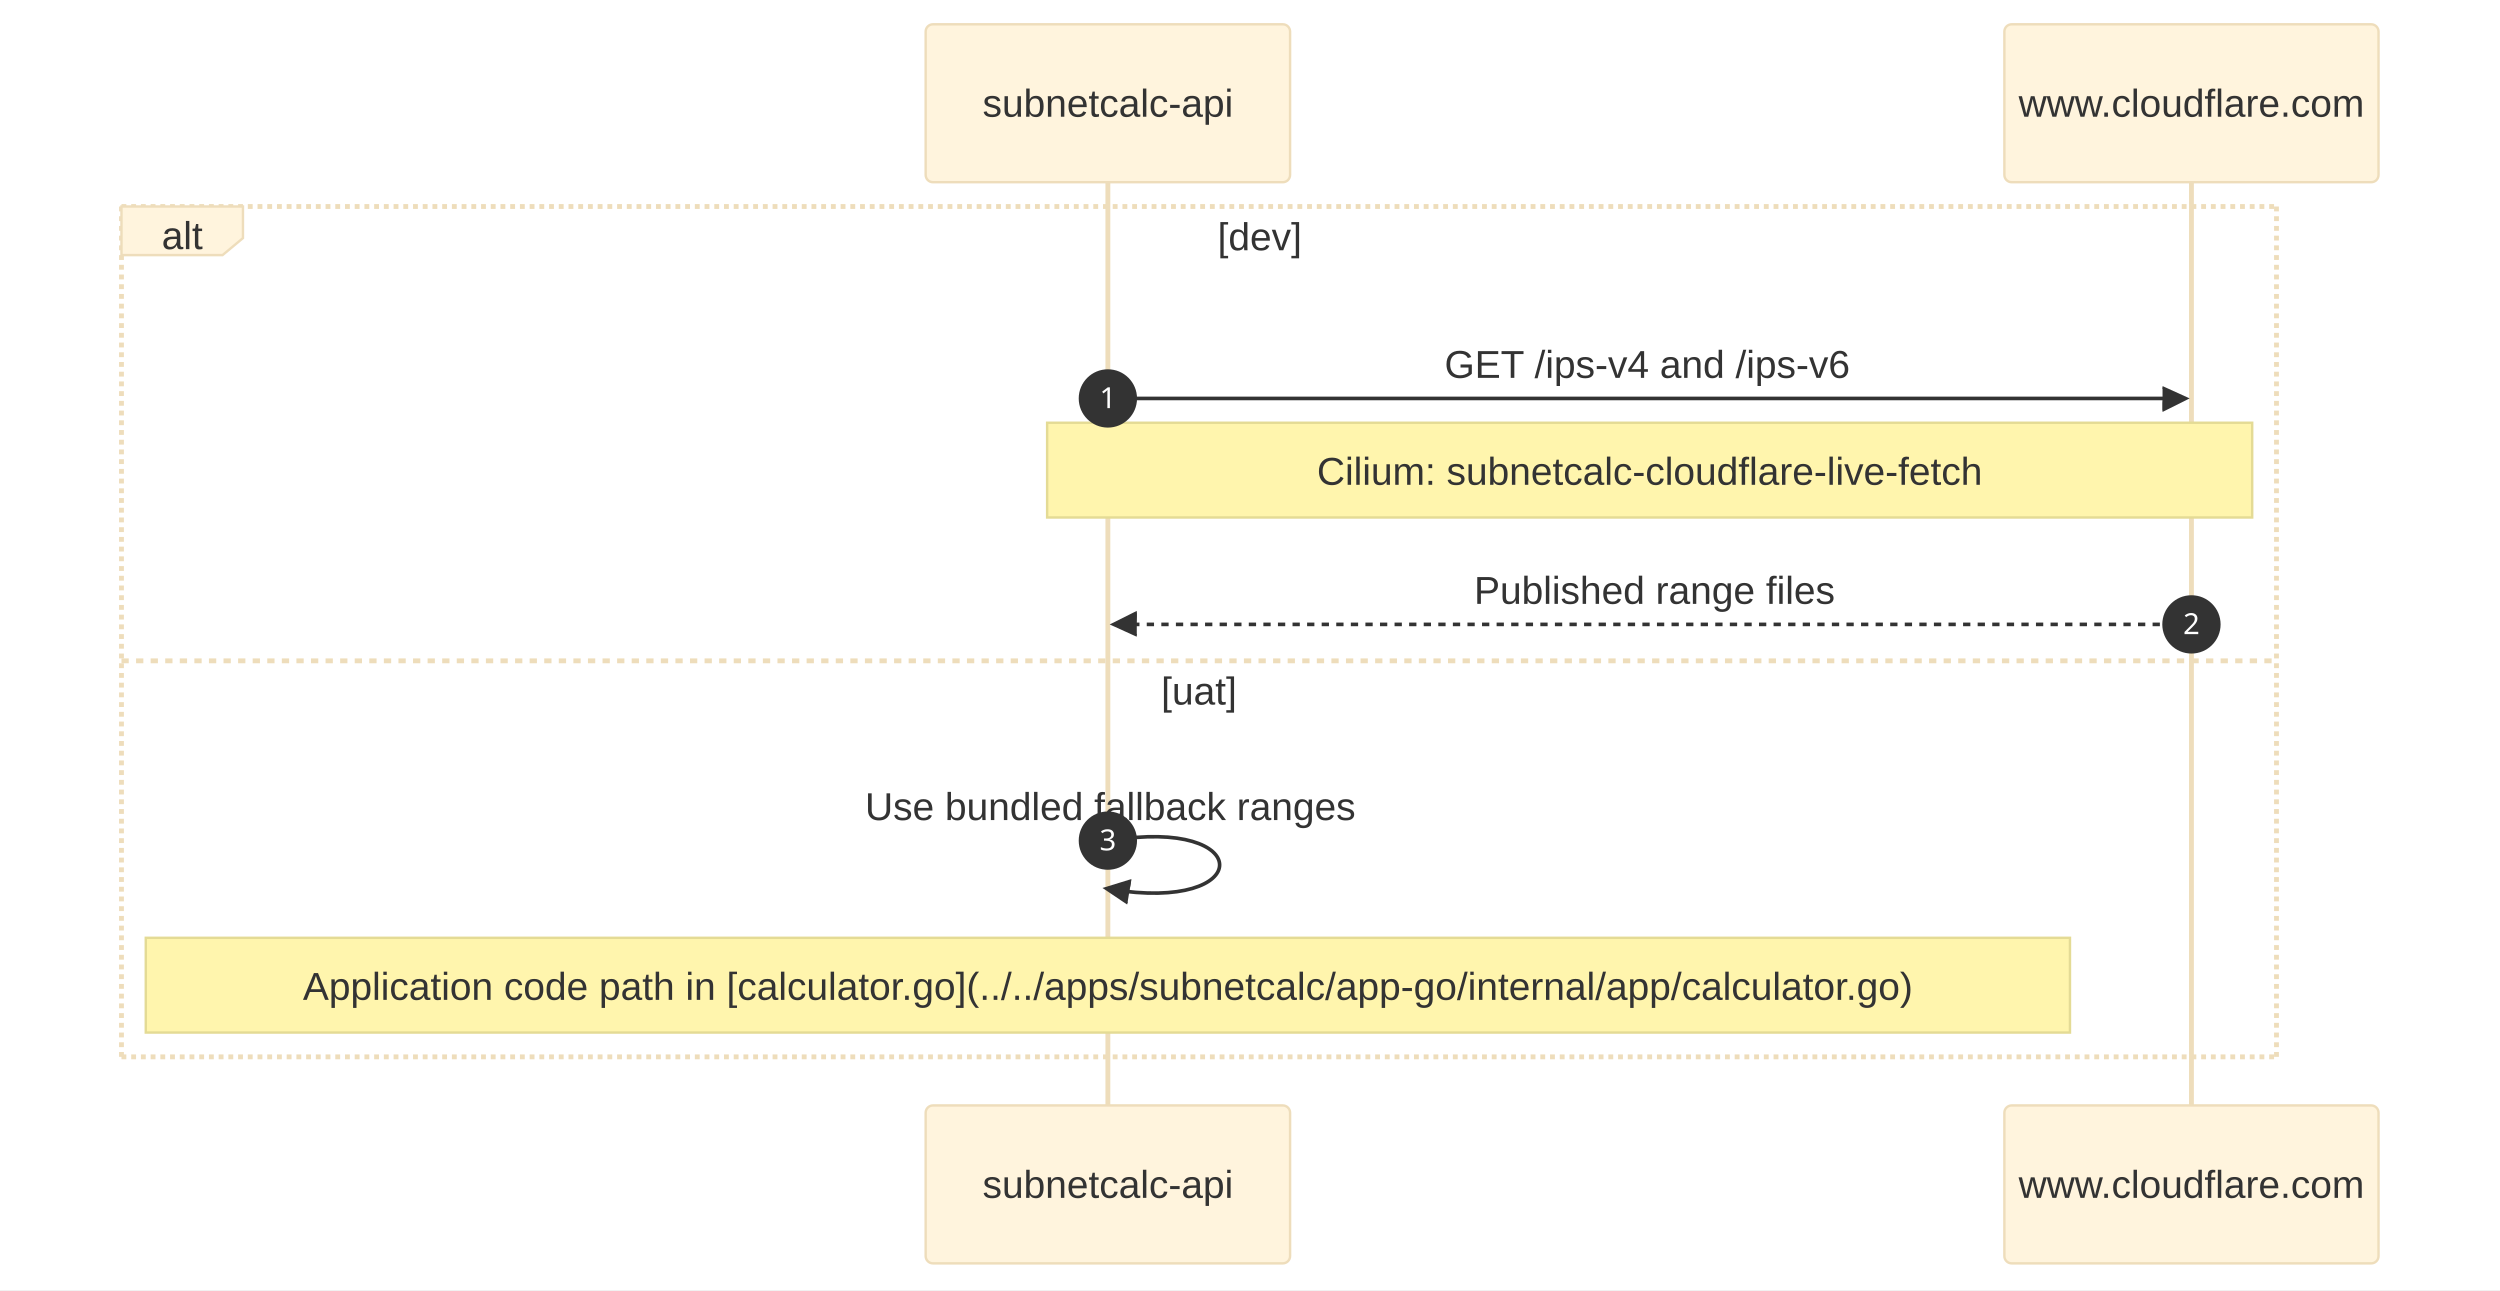
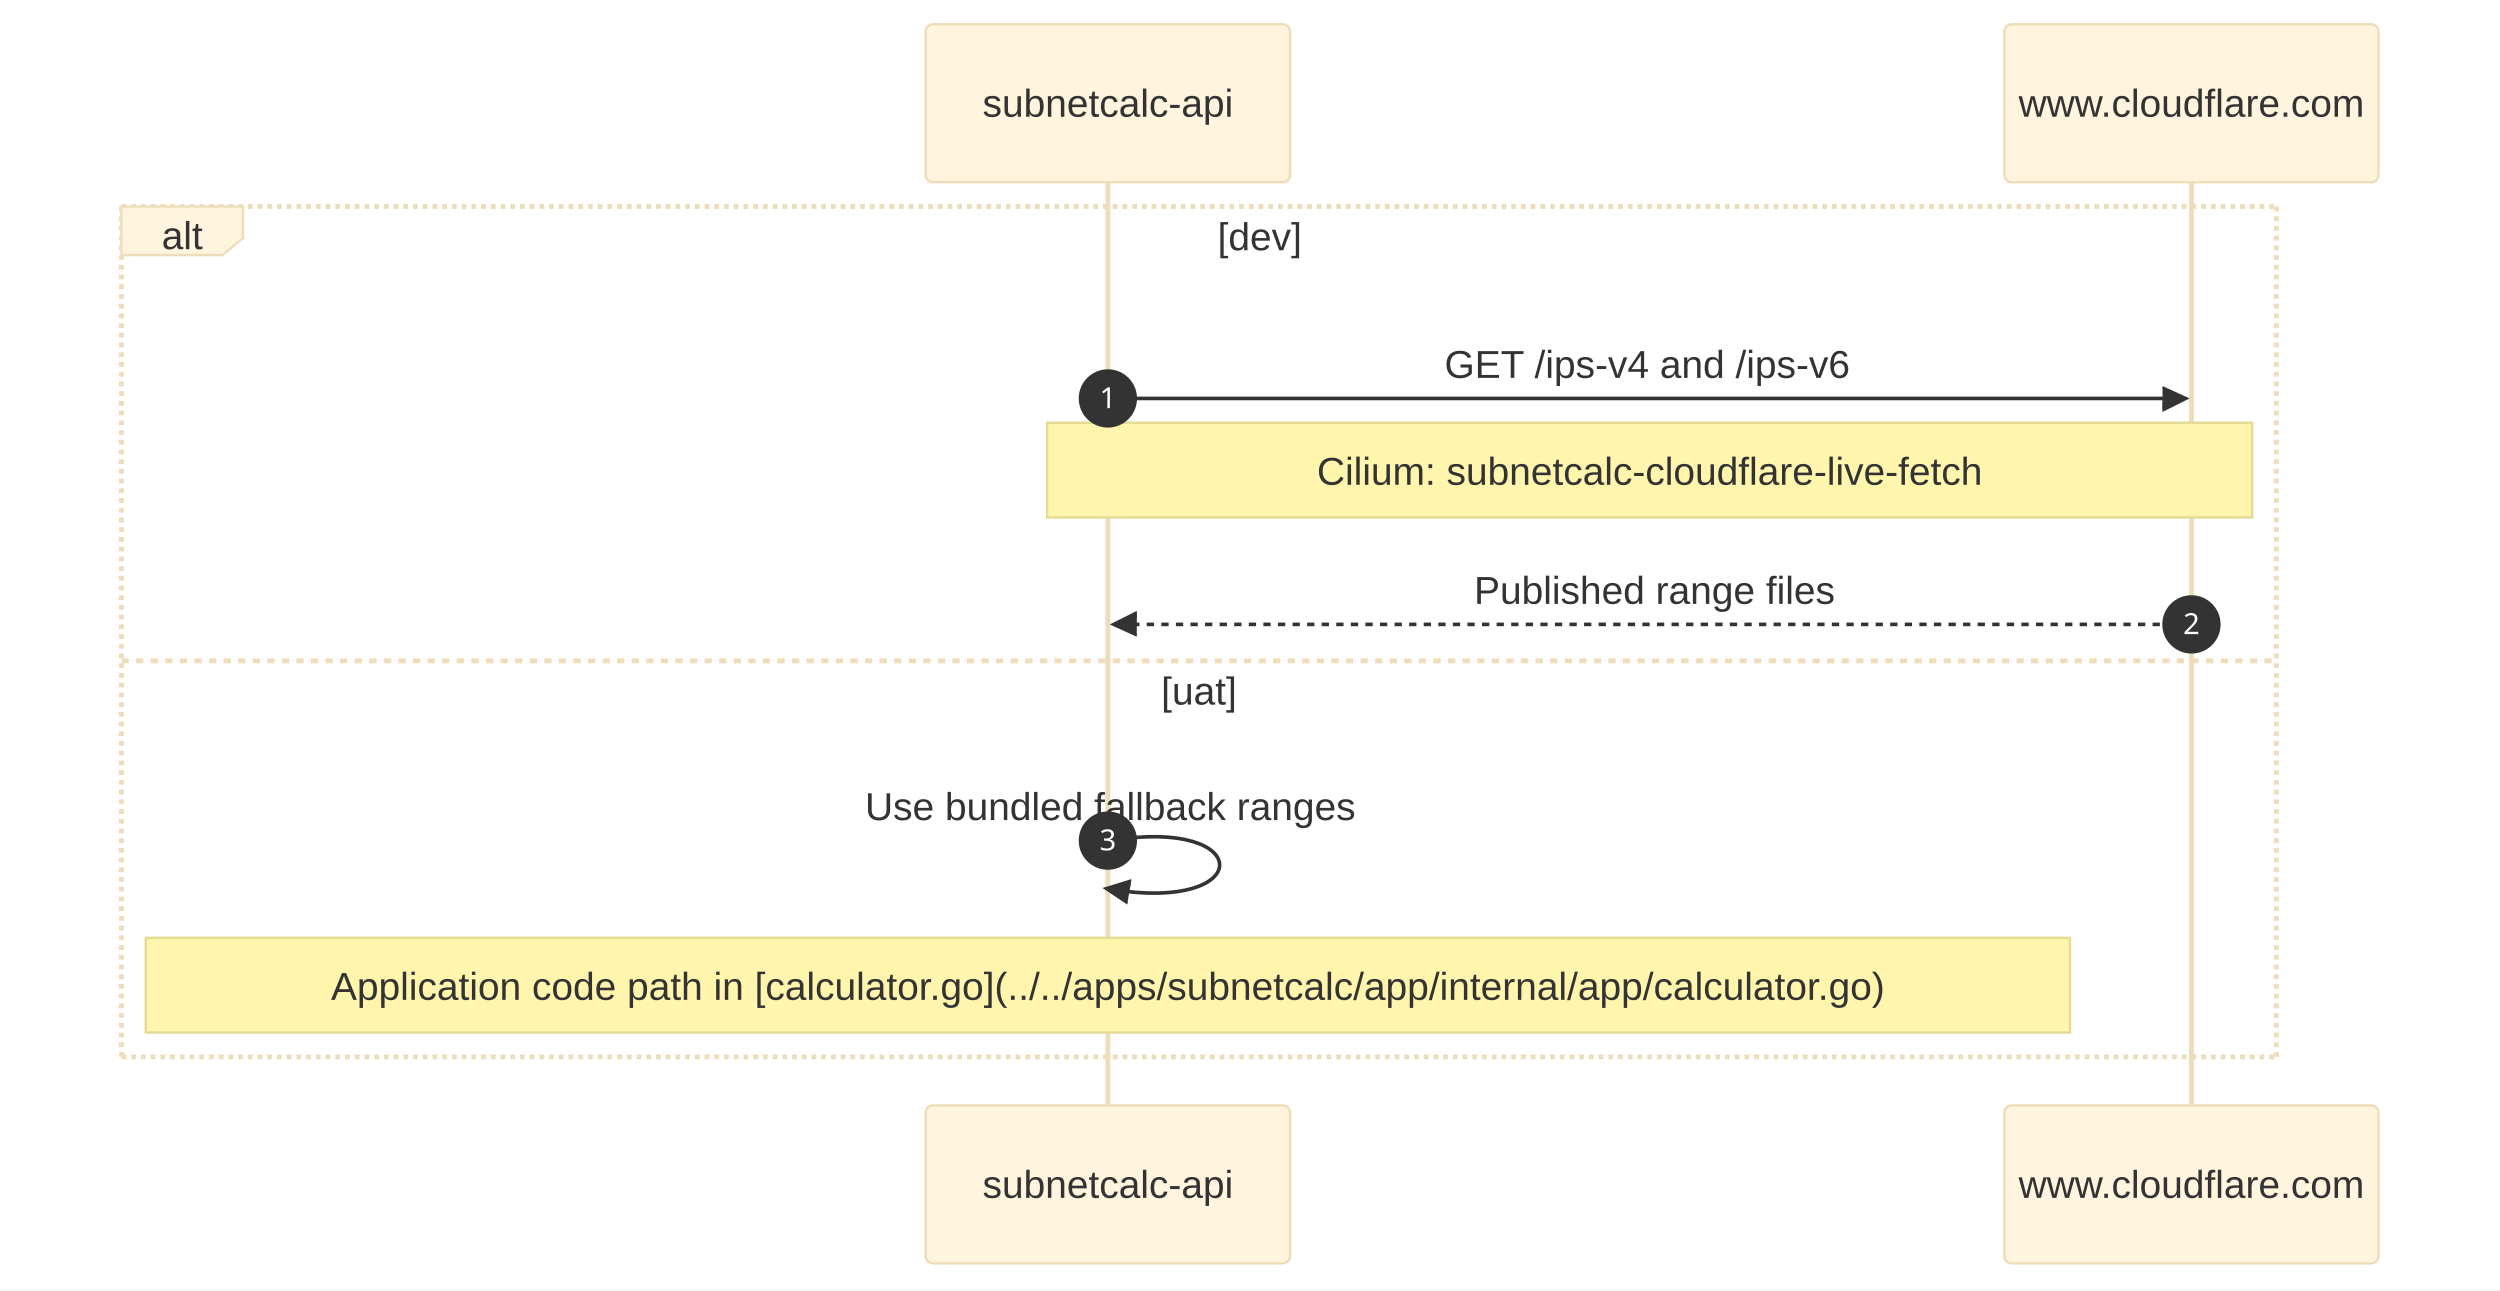
<svg xmlns="http://www.w3.org/2000/svg" id="my-svg" width="100%" style="max-width: 1029px; background-color: white;" viewBox="-381 -10 1029 531" role="graphics-document document" aria-roledescription="sequence">
  <rect data-mermaid-background="true" x="-381" y="-10" width="1029" height="531" fill="#ffffff" />
  <g>
    <rect x="444" y="445" fill="#eaeaea" stroke="#666" width="154" height="65" name="Cloudflare" rx="3" ry="3" class="actor actor-bottom" />
    <text x="521" y="477.5" dominant-baseline="central" alignment-baseline="central" class="actor actor-box" style="text-anchor: middle; font-size: 16px; font-weight: 400;">
      <tspan x="521" dy="0">www.cloudflare.com</tspan>
    </text>
  </g>
  <g>
    <rect x="0" y="445" fill="#eaeaea" stroke="#666" width="150" height="65" name="API" rx="3" ry="3" class="actor actor-bottom" />
    <text x="75" y="477.5" dominant-baseline="central" alignment-baseline="central" class="actor actor-box" style="text-anchor: middle; font-size: 16px; font-weight: 400;">
      <tspan x="75" dy="0">subnetcalc-api</tspan>
    </text>
  </g>
  <g>
    <line id="actor1" x1="521" y1="65" x2="521" y2="445" class="actor-line 200" stroke-width="0.5px" stroke="#999" name="Cloudflare" />
    <g id="root-1">
      <rect x="444" y="0" fill="#eaeaea" stroke="#666" width="154" height="65" name="Cloudflare" rx="3" ry="3" class="actor actor-top" />
      <text x="521" y="32.5" dominant-baseline="central" alignment-baseline="central" class="actor actor-box" style="text-anchor: middle; font-size: 16px; font-weight: 400;">
        <tspan x="521" dy="0">www.cloudflare.com</tspan>
      </text>
    </g>
  </g>
  <g>
    <line id="actor0" x1="75" y1="65" x2="75" y2="445" class="actor-line 200" stroke-width="0.5px" stroke="#999" name="API" />
    <g id="root-0">
      <rect x="0" y="0" fill="#eaeaea" stroke="#666" width="150" height="65" name="API" rx="3" ry="3" class="actor actor-top" />
      <text x="75" y="32.5" dominant-baseline="central" alignment-baseline="central" class="actor actor-box" style="text-anchor: middle; font-size: 16px; font-weight: 400;">
        <tspan x="75" dy="0">subnetcalc-api</tspan>
      </text>
    </g>
  </g>
  <style>#my-svg{font-family:"trebuchet ms",verdana,arial,sans-serif;font-size:16px;fill:#333;}@keyframes edge-animation-frame{from{stroke-dashoffset:0;}}@keyframes dash{to{stroke-dashoffset:0;}}#my-svg .edge-animation-slow{stroke-dasharray:9,5!important;stroke-dashoffset:900;animation:dash 50s linear infinite;stroke-linecap:round;}#my-svg .edge-animation-fast{stroke-dasharray:9,5!important;stroke-dashoffset:900;animation:dash 20s linear infinite;stroke-linecap:round;}#my-svg .error-icon{fill:hsl(220.588, 100%, 98.333%);}#my-svg .error-text{fill:rgb(8.5, 5.75, 0);stroke:rgb(8.5, 5.75, 0);}#my-svg .edge-thickness-normal{stroke-width:1px;}#my-svg .edge-thickness-thick{stroke-width:3.5px;}#my-svg .edge-pattern-solid{stroke-dasharray:0;}#my-svg .edge-thickness-invisible{stroke-width:0;fill:none;}#my-svg .edge-pattern-dashed{stroke-dasharray:3;}#my-svg .edge-pattern-dotted{stroke-dasharray:2;}#my-svg .marker{fill:#000000;stroke:#000000;}#my-svg .marker.cross{stroke:#000000;}#my-svg svg{font-family:"trebuchet ms",verdana,arial,sans-serif;font-size:16px;}#my-svg p{margin:0;}#my-svg .actor{stroke:hsl(40.588, 60%, 83.333%);fill:#fff4dd;}#my-svg text.actor&gt;tspan{fill:#333;stroke:none;}#my-svg .actor-line{stroke:hsl(40.588, 60%, 83.333%);}#my-svg .innerArc{stroke-width:1.5;stroke-dasharray:none;}#my-svg .messageLine0{stroke-width:1.5;stroke-dasharray:none;stroke:#333;}#my-svg .messageLine1{stroke-width:1.5;stroke-dasharray:2,2;stroke:#333;}#my-svg #arrowhead path{fill:#333;stroke:#333;}#my-svg .sequenceNumber{fill:#ffffff;}#my-svg #sequencenumber{fill:#333;}#my-svg #crosshead path{fill:#333;stroke:#333;}#my-svg .messageText{fill:#333;stroke:none;}#my-svg .labelBox{stroke:hsl(40.588, 60%, 83.333%);fill:#fff4dd;}#my-svg .labelText,#my-svg .labelText&gt;tspan{fill:#333;stroke:none;}#my-svg .loopText,#my-svg .loopText&gt;tspan{fill:#333;stroke:none;}#my-svg .loopLine{stroke-width:2px;stroke-dasharray:2,2;stroke:hsl(40.588, 60%, 83.333%);fill:hsl(40.588, 60%, 83.333%);}#my-svg .note{stroke:hsl(52.683, 60%, 73.922%);fill:#fff5ad;}#my-svg .noteText,#my-svg .noteText&gt;tspan{fill:#333;stroke:none;}#my-svg .activation0{fill:hsl(-79.412, 100%, 93.333%);stroke:hsl(-79.412, 100%, 83.333%);}#my-svg .activation1{fill:hsl(-79.412, 100%, 93.333%);stroke:hsl(-79.412, 100%, 83.333%);}#my-svg .activation2{fill:hsl(-79.412, 100%, 93.333%);stroke:hsl(-79.412, 100%, 83.333%);}#my-svg .actorPopupMenu{position:absolute;}#my-svg .actorPopupMenuPanel{position:absolute;fill:#fff4dd;box-shadow:0px 8px 16px 0px rgba(0,0,0,0.2);filter:drop-shadow(3px 5px 2px rgb(0 0 0 / 0.4));}#my-svg .actor-man line{stroke:hsl(40.588, 60%, 83.333%);fill:#fff4dd;}#my-svg .actor-man circle,#my-svg line{stroke:hsl(40.588, 60%, 83.333%);fill:#fff4dd;stroke-width:2px;}#my-svg :root{--mermaid-font-family:"trebuchet ms",verdana,arial,sans-serif;}</style>
  <g />
  <defs>
    <symbol id="computer" width="24" height="24">
      <path transform="scale(.5)" d="M2 2v13h20v-13h-20zm18 11h-16v-9h16v9zm-10.228 6l.466-1h3.524l.467 1h-4.457zm14.228 3h-24l2-6h2.104l-1.33 4h18.45l-1.297-4h2.073l2 6zm-5-10h-14v-7h14v7z" />
    </symbol>
  </defs>
  <defs>
    <symbol id="database" fill-rule="evenodd" clip-rule="evenodd">
      <path transform="scale(.5)" d="M12.258.001l.256.004.255.005.253.008.251.01.249.012.247.015.246.016.242.019.241.02.239.023.236.024.233.027.231.028.229.031.225.032.223.034.22.036.217.038.214.04.211.041.208.043.205.045.201.046.198.048.194.05.191.051.187.053.183.054.18.056.175.057.172.059.168.06.163.061.16.063.155.064.15.066.074.033.073.033.071.034.07.034.069.035.068.035.067.035.066.035.064.036.064.036.062.036.06.036.06.037.058.037.058.037.055.038.055.038.053.038.052.038.051.039.05.039.048.039.047.039.045.04.044.04.043.04.041.04.04.041.039.041.037.041.036.041.034.041.033.042.032.042.03.042.029.042.027.042.026.043.024.043.023.043.021.043.02.043.018.044.017.043.015.044.013.044.012.044.011.045.009.044.007.045.006.045.004.045.002.045.001.045v17l-.001.045-.002.045-.004.045-.006.045-.007.045-.009.044-.011.045-.012.044-.013.044-.015.044-.017.043-.018.044-.02.043-.021.043-.023.043-.024.043-.026.043-.027.042-.029.042-.03.042-.032.042-.033.042-.034.041-.036.041-.037.041-.039.041-.04.041-.041.04-.043.04-.044.04-.045.04-.047.039-.048.039-.05.039-.051.039-.052.038-.053.038-.055.038-.055.038-.058.037-.058.037-.06.037-.06.036-.062.036-.064.036-.064.036-.066.035-.067.035-.068.035-.069.035-.07.034-.071.034-.073.033-.074.033-.15.066-.155.064-.16.063-.163.061-.168.06-.172.059-.175.057-.18.056-.183.054-.187.053-.191.051-.194.05-.198.048-.201.046-.205.045-.208.043-.211.041-.214.04-.217.038-.22.036-.223.034-.225.032-.229.031-.231.028-.233.027-.236.024-.239.023-.241.02-.242.019-.246.016-.247.015-.249.012-.251.01-.253.008-.255.005-.256.004-.258.001-.258-.001-.256-.004-.255-.005-.253-.008-.251-.01-.249-.012-.247-.015-.245-.016-.243-.019-.241-.02-.238-.023-.236-.024-.234-.027-.231-.028-.228-.031-.226-.032-.223-.034-.22-.036-.217-.038-.214-.04-.211-.041-.208-.043-.204-.045-.201-.046-.198-.048-.195-.05-.19-.051-.187-.053-.184-.054-.179-.056-.176-.057-.172-.059-.167-.06-.164-.061-.159-.063-.155-.064-.151-.066-.074-.033-.072-.033-.072-.034-.07-.034-.069-.035-.068-.035-.067-.035-.066-.035-.064-.036-.063-.036-.062-.036-.061-.036-.06-.037-.058-.037-.057-.037-.056-.038-.055-.038-.053-.038-.052-.038-.051-.039-.049-.039-.049-.039-.046-.039-.046-.04-.044-.04-.043-.04-.041-.04-.04-.041-.039-.041-.037-.041-.036-.041-.034-.041-.033-.042-.032-.042-.03-.042-.029-.042-.027-.042-.026-.043-.024-.043-.023-.043-.021-.043-.02-.043-.018-.044-.017-.043-.015-.044-.013-.044-.012-.044-.011-.045-.009-.044-.007-.045-.006-.045-.004-.045-.002-.045-.001-.045v-17l.001-.045.002-.045.004-.045.006-.045.007-.045.009-.044.011-.045.012-.044.013-.044.015-.044.017-.043.018-.044.02-.043.021-.043.023-.043.024-.043.026-.043.027-.042.029-.042.03-.042.032-.042.033-.042.034-.041.036-.041.037-.041.039-.041.04-.041.041-.04.043-.04.044-.04.046-.04.046-.039.049-.039.049-.039.051-.039.052-.038.053-.038.055-.038.056-.038.057-.037.058-.037.06-.037.061-.036.062-.036.063-.036.064-.036.066-.035.067-.035.068-.035.069-.035.07-.034.072-.034.072-.033.074-.033.151-.066.155-.064.159-.063.164-.061.167-.06.172-.059.176-.057.179-.056.184-.054.187-.053.19-.051.195-.05.198-.048.201-.046.204-.045.208-.043.211-.041.214-.04.217-.038.22-.036.223-.034.226-.032.228-.031.231-.028.234-.027.236-.024.238-.023.241-.02.243-.019.245-.016.247-.015.249-.012.251-.01.253-.008.255-.005.256-.004.258-.001.258.001zm-9.258 20.499v.01l.001.021.003.021.004.022.005.021.006.022.007.022.009.023.01.022.011.023.012.023.013.023.015.023.016.024.017.023.018.024.019.024.021.024.022.025.023.024.024.025.052.049.056.05.061.051.066.051.07.051.075.051.079.052.084.052.088.052.092.052.097.052.102.051.105.052.11.052.114.051.119.051.123.051.127.05.131.05.135.05.139.048.144.049.147.047.152.047.155.047.16.045.163.045.167.043.171.043.176.041.178.041.183.039.187.039.19.037.194.035.197.035.202.033.204.031.209.03.212.029.216.027.219.025.222.024.226.021.23.02.233.018.236.016.24.015.243.012.246.01.249.008.253.005.256.004.259.001.26-.001.257-.004.254-.005.25-.008.247-.011.244-.012.241-.014.237-.016.233-.018.231-.021.226-.021.224-.024.22-.026.216-.027.212-.028.21-.031.205-.031.202-.034.198-.034.194-.036.191-.037.187-.039.183-.04.179-.04.175-.042.172-.043.168-.044.163-.045.16-.046.155-.046.152-.047.148-.048.143-.049.139-.049.136-.05.131-.05.126-.05.123-.051.118-.052.114-.051.11-.052.106-.052.101-.052.096-.052.092-.052.088-.053.083-.051.079-.052.074-.052.07-.051.065-.051.06-.051.056-.05.051-.05.023-.024.023-.025.021-.024.02-.024.019-.024.018-.024.017-.024.015-.023.014-.024.013-.023.012-.023.01-.023.01-.022.008-.022.006-.022.006-.022.004-.022.004-.021.001-.021.001-.021v-4.127l-.077.055-.08.053-.083.054-.085.053-.087.052-.09.052-.093.051-.095.05-.097.05-.1.049-.102.049-.105.048-.106.047-.109.047-.111.046-.114.045-.115.045-.118.044-.12.043-.122.042-.124.042-.126.041-.128.04-.13.04-.132.038-.134.038-.135.037-.138.037-.139.035-.142.035-.143.034-.144.033-.147.032-.148.031-.15.03-.151.03-.153.029-.154.027-.156.027-.158.026-.159.025-.161.024-.162.023-.163.022-.165.021-.166.02-.167.019-.169.018-.169.017-.171.016-.173.015-.173.014-.175.013-.175.012-.177.011-.178.01-.179.008-.179.008-.181.006-.182.005-.182.004-.184.003-.184.002h-.37l-.184-.002-.184-.003-.182-.004-.182-.005-.181-.006-.179-.008-.179-.008-.178-.01-.176-.011-.176-.012-.175-.013-.173-.014-.172-.015-.171-.016-.17-.017-.169-.018-.167-.019-.166-.02-.165-.021-.163-.022-.162-.023-.161-.024-.159-.025-.157-.026-.156-.027-.155-.027-.153-.029-.151-.03-.15-.03-.148-.031-.146-.032-.145-.033-.143-.034-.141-.035-.14-.035-.137-.037-.136-.037-.134-.038-.132-.038-.13-.04-.128-.04-.126-.041-.124-.042-.122-.042-.12-.044-.117-.043-.116-.045-.113-.045-.112-.046-.109-.047-.106-.047-.105-.048-.102-.049-.1-.049-.097-.05-.095-.05-.093-.052-.09-.051-.087-.052-.085-.053-.083-.054-.08-.054-.077-.054v4.127zm0-5.654v.011l.001.021.003.021.004.021.005.022.006.022.007.022.009.022.01.022.011.023.012.023.013.023.015.024.016.023.017.024.018.024.019.024.021.024.022.024.023.025.024.024.052.05.056.05.061.05.066.051.07.051.075.052.079.051.084.052.088.052.092.052.097.052.102.052.105.052.11.051.114.051.119.052.123.05.127.051.131.05.135.049.139.049.144.048.147.048.152.047.155.046.16.045.163.045.167.044.171.042.176.042.178.04.183.04.187.038.19.037.194.036.197.034.202.033.204.032.209.03.212.028.216.027.219.025.222.024.226.022.23.02.233.018.236.016.24.014.243.012.246.01.249.008.253.006.256.003.259.001.26-.001.257-.003.254-.006.25-.008.247-.01.244-.012.241-.015.237-.016.233-.018.231-.02.226-.022.224-.024.22-.025.216-.027.212-.029.21-.03.205-.032.202-.033.198-.035.194-.036.191-.037.187-.039.183-.039.179-.041.175-.042.172-.043.168-.044.163-.045.16-.045.155-.047.152-.047.148-.048.143-.048.139-.05.136-.049.131-.05.126-.051.123-.051.118-.051.114-.052.11-.052.106-.052.101-.052.096-.052.092-.052.088-.052.083-.052.079-.052.074-.051.07-.052.065-.051.06-.05.056-.051.051-.049.023-.025.023-.024.021-.025.02-.024.019-.024.018-.024.017-.024.015-.023.014-.023.013-.024.012-.022.01-.023.01-.023.008-.022.006-.022.006-.022.004-.021.004-.022.001-.021.001-.021v-4.139l-.077.054-.08.054-.083.054-.085.052-.087.053-.09.051-.093.051-.095.051-.097.05-.1.049-.102.049-.105.048-.106.047-.109.047-.111.046-.114.045-.115.044-.118.044-.12.044-.122.042-.124.042-.126.041-.128.04-.13.039-.132.039-.134.038-.135.037-.138.036-.139.036-.142.035-.143.033-.144.033-.147.033-.148.031-.15.03-.151.03-.153.028-.154.028-.156.027-.158.026-.159.025-.161.024-.162.023-.163.022-.165.021-.166.02-.167.019-.169.018-.169.017-.171.016-.173.015-.173.014-.175.013-.175.012-.177.011-.178.009-.179.009-.179.007-.181.007-.182.005-.182.004-.184.003-.184.002h-.37l-.184-.002-.184-.003-.182-.004-.182-.005-.181-.007-.179-.007-.179-.009-.178-.009-.176-.011-.176-.012-.175-.013-.173-.014-.172-.015-.171-.016-.17-.017-.169-.018-.167-.019-.166-.02-.165-.021-.163-.022-.162-.023-.161-.024-.159-.025-.157-.026-.156-.027-.155-.028-.153-.028-.151-.03-.15-.03-.148-.031-.146-.033-.145-.033-.143-.033-.141-.035-.14-.036-.137-.036-.136-.037-.134-.038-.132-.039-.13-.039-.128-.04-.126-.041-.124-.042-.122-.043-.12-.043-.117-.044-.116-.044-.113-.046-.112-.046-.109-.046-.106-.047-.105-.048-.102-.049-.1-.049-.097-.05-.095-.051-.093-.051-.09-.051-.087-.053-.085-.052-.083-.054-.08-.054-.077-.054v4.139zm0-5.666v.011l.001.02.003.022.004.021.005.022.006.021.007.022.009.023.01.022.011.023.012.023.013.023.015.023.016.024.017.024.018.023.019.024.021.025.022.024.023.024.024.025.052.05.056.05.061.05.066.051.07.051.075.052.079.051.084.052.088.052.092.052.097.052.102.052.105.051.11.052.114.051.119.051.123.051.127.05.131.05.135.05.139.049.144.048.147.048.152.047.155.046.16.045.163.045.167.043.171.043.176.042.178.04.183.04.187.038.19.037.194.036.197.034.202.033.204.032.209.03.212.028.216.027.219.025.222.024.226.021.23.02.233.018.236.017.24.014.243.012.246.01.249.008.253.006.256.003.259.001.26-.001.257-.003.254-.006.25-.008.247-.01.244-.013.241-.014.237-.016.233-.018.231-.02.226-.022.224-.024.22-.025.216-.027.212-.029.21-.03.205-.032.202-.033.198-.035.194-.036.191-.037.187-.039.183-.039.179-.041.175-.042.172-.043.168-.044.163-.045.16-.045.155-.047.152-.047.148-.048.143-.049.139-.049.136-.049.131-.051.126-.05.123-.051.118-.052.114-.051.11-.052.106-.052.101-.052.096-.052.092-.052.088-.052.083-.052.079-.052.074-.052.07-.051.065-.051.06-.051.056-.05.051-.049.023-.025.023-.025.021-.024.02-.024.019-.024.018-.024.017-.024.015-.023.014-.024.013-.023.012-.023.01-.022.01-.023.008-.022.006-.022.006-.022.004-.022.004-.021.001-.021.001-.021v-4.153l-.077.054-.08.054-.083.053-.085.053-.087.053-.09.051-.093.051-.095.051-.097.05-.1.049-.102.048-.105.048-.106.048-.109.046-.111.046-.114.046-.115.044-.118.044-.12.043-.122.043-.124.042-.126.041-.128.04-.13.039-.132.039-.134.038-.135.037-.138.036-.139.036-.142.034-.143.034-.144.033-.147.032-.148.032-.15.03-.151.03-.153.028-.154.028-.156.027-.158.026-.159.024-.161.024-.162.023-.163.023-.165.021-.166.02-.167.019-.169.018-.169.017-.171.016-.173.015-.173.014-.175.013-.175.012-.177.01-.178.01-.179.009-.179.007-.181.006-.182.006-.182.004-.184.003-.184.001-.185.001-.185-.001-.184-.001-.184-.003-.182-.004-.182-.006-.181-.006-.179-.007-.179-.009-.178-.01-.176-.01-.176-.012-.175-.013-.173-.014-.172-.015-.171-.016-.17-.017-.169-.018-.167-.019-.166-.02-.165-.021-.163-.023-.162-.023-.161-.024-.159-.024-.157-.026-.156-.027-.155-.028-.153-.028-.151-.03-.15-.03-.148-.032-.146-.032-.145-.033-.143-.034-.141-.034-.14-.036-.137-.036-.136-.037-.134-.038-.132-.039-.13-.039-.128-.041-.126-.041-.124-.041-.122-.043-.12-.043-.117-.044-.116-.044-.113-.046-.112-.046-.109-.046-.106-.048-.105-.048-.102-.048-.1-.05-.097-.049-.095-.051-.093-.051-.09-.052-.087-.052-.085-.053-.083-.053-.08-.054-.077-.054v4.153zm8.74-8.179l-.257.004-.254.005-.25.008-.247.011-.244.012-.241.014-.237.016-.233.018-.231.021-.226.022-.224.023-.22.026-.216.027-.212.028-.21.031-.205.032-.202.033-.198.034-.194.036-.191.038-.187.038-.183.04-.179.041-.175.042-.172.043-.168.043-.163.045-.16.046-.155.046-.152.048-.148.048-.143.048-.139.049-.136.05-.131.05-.126.051-.123.051-.118.051-.114.052-.11.052-.106.052-.101.052-.096.052-.092.052-.088.052-.083.052-.079.052-.074.051-.07.052-.065.051-.06.05-.056.05-.051.05-.023.025-.023.024-.021.024-.02.025-.019.024-.018.024-.017.023-.015.024-.014.023-.013.023-.012.023-.01.023-.01.022-.008.022-.006.023-.006.021-.004.022-.004.021-.001.021-.001.021.001.021.001.021.004.021.004.022.006.021.006.023.008.022.01.022.01.023.012.023.013.023.014.023.015.024.017.023.018.024.019.024.02.025.021.024.023.024.023.025.051.05.056.05.06.05.065.051.07.052.074.051.079.052.083.052.088.052.092.052.096.052.101.052.106.052.11.052.114.052.118.051.123.051.126.051.131.05.136.05.139.049.143.048.148.048.152.048.155.046.16.046.163.045.168.043.172.043.175.042.179.041.183.04.187.038.191.038.194.036.198.034.202.033.205.032.21.031.212.028.216.027.22.026.224.023.226.022.231.021.233.018.237.016.241.014.244.012.247.011.25.008.254.005.257.004.26.001.26-.001.257-.004.254-.005.25-.008.247-.011.244-.012.241-.014.237-.016.233-.018.231-.021.226-.022.224-.023.22-.026.216-.027.212-.028.21-.031.205-.032.202-.033.198-.034.194-.036.191-.038.187-.038.183-.04.179-.041.175-.042.172-.043.168-.043.163-.045.16-.046.155-.046.152-.048.148-.048.143-.048.139-.049.136-.05.131-.05.126-.051.123-.051.118-.051.114-.052.11-.052.106-.052.101-.052.096-.052.092-.052.088-.052.083-.052.079-.052.074-.051.07-.052.065-.051.06-.05.056-.05.051-.05.023-.025.023-.024.021-.024.02-.025.019-.024.018-.024.017-.023.015-.024.014-.023.013-.023.012-.023.01-.023.01-.022.008-.022.006-.023.006-.021.004-.022.004-.021.001-.021.001-.021-.001-.021-.001-.021-.004-.021-.004-.022-.006-.021-.006-.023-.008-.022-.01-.022-.01-.023-.012-.023-.013-.023-.014-.023-.015-.024-.017-.023-.018-.024-.019-.024-.02-.025-.021-.024-.023-.024-.023-.025-.051-.05-.056-.05-.06-.05-.065-.051-.07-.052-.074-.051-.079-.052-.083-.052-.088-.052-.092-.052-.096-.052-.101-.052-.106-.052-.11-.052-.114-.052-.118-.051-.123-.051-.126-.051-.131-.05-.136-.05-.139-.049-.143-.048-.148-.048-.152-.048-.155-.046-.16-.046-.163-.045-.168-.043-.172-.043-.175-.042-.179-.041-.183-.04-.187-.038-.191-.038-.194-.036-.198-.034-.202-.033-.205-.032-.21-.031-.212-.028-.216-.027-.22-.026-.224-.023-.226-.022-.231-.021-.233-.018-.237-.016-.241-.014-.244-.012-.247-.011-.25-.008-.254-.005-.257-.004-.26-.001-.26.001z" />
    </symbol>
  </defs>
  <defs>
    <symbol id="clock" width="24" height="24">
      <path transform="scale(.5)" d="M12 2c5.514 0 10 4.486 10 10s-4.486 10-10 10-10-4.486-10-10 4.486-10 10-10zm0-2c-6.627 0-12 5.373-12 12s5.373 12 12 12 12-5.373 12-12-5.373-12-12-12zm5.848 12.459c.202.038.202.333.001.372-1.907.361-6.045 1.111-6.547 1.111-.719 0-1.301-.582-1.301-1.301 0-.512.77-5.447 1.125-7.445.034-.192.312-.181.343.014l.985 6.238 5.394 1.011z" />
    </symbol>
  </defs>
  <defs>
    <marker id="arrowhead" refX="7.9" refY="5" markerUnits="userSpaceOnUse" markerWidth="12" markerHeight="12" orient="auto-start-reverse">
      <path d="M -1 0 L 10 5 L 0 10 z" />
    </marker>
  </defs>
  <defs>
    <marker id="crosshead" markerWidth="15" markerHeight="8" orient="auto" refX="4" refY="4.5">
      <path fill="none" stroke="#000000" stroke-width="1pt" d="M 1,2 L 6,7 M 6,2 L 1,7" style="stroke-dasharray: 0, 0;" />
    </marker>
  </defs>
  <defs>
    <marker id="filled-head" refX="15.5" refY="7" markerWidth="20" markerHeight="28" orient="auto">
      <path d="M 18,7 L9,13 L14,7 L9,1 Z" />
    </marker>
  </defs>
  <defs>
    <marker id="sequencenumber" refX="15" refY="15" markerWidth="60" markerHeight="40" orient="auto">
      <circle cx="15" cy="15" r="6" />
    </marker>
  </defs>
  <defs>
    <marker id="solidTopArrowHead" refX="7.9" refY="7.25" markerUnits="userSpaceOnUse" markerWidth="12" markerHeight="12" orient="auto-start-reverse">
      <path d="M 0 0 L 10 8 L 0 8 z" />
    </marker>
  </defs>
  <defs>
    <marker id="solidBottomArrowHead" refX="7.9" refY="0.75" markerUnits="userSpaceOnUse" markerWidth="12" markerHeight="12" orient="auto-start-reverse">
      <path d="M 0 0 L 10 0 L 0 8 z" />
    </marker>
  </defs>
  <defs>
    <marker id="stickTopArrowHead" refX="7.5" refY="7" markerUnits="userSpaceOnUse" markerWidth="12" markerHeight="12" orient="auto-start-reverse">
      <path d="M 0 0 L 7 7" stroke="black" stroke-width="1.5" fill="none" />
    </marker>
  </defs>
  <defs>
    <marker id="stickBottomArrowHead" refX="7.5" refY="0" markerUnits="userSpaceOnUse" markerWidth="12" markerHeight="12" orient="auto-start-reverse">
      <path d="M 0 7 L 7 0" stroke="black" stroke-width="1.5" fill="none" />
    </marker>
  </defs>
  <g>
    <rect x="50" y="164" fill="#EDF2AE" stroke="#666" width="496" height="39" class="note" />
    <text x="298" y="169" text-anchor="middle" dominant-baseline="middle" alignment-baseline="middle" class="noteText" dy="1em" style="font-size: 16px; font-weight: 400;">
      <tspan x="298">Cilium: subnetcalc-cloudflare-live-fetch</tspan>
    </text>
  </g>
  <g>
    <rect x="-321" y="376" fill="#EDF2AE" stroke="#666" width="792" height="39" class="note" />
    <text x="75" y="381" text-anchor="middle" dominant-baseline="middle" alignment-baseline="middle" class="noteText" dy="1em" style="font-size: 16px; font-weight: 400;">
-       <tspan x="75">Application code path in [calculator.go](../../apps/subnetcalc/app-go/internal/app/calculator.go)</tspan>
+       <tspan x="75">Application code path in [calculator.go](../../apps/subnetcalc/app/internal/app/calculator.go)</tspan>
    </text>
  </g>
  <g>
    <line x1="-331" y1="75" x2="556" y2="75" class="loopLine" />
    <line x1="556" y1="75" x2="556" y2="425" class="loopLine" />
    <line x1="-331" y1="425" x2="556" y2="425" class="loopLine" />
    <line x1="-331" y1="75" x2="-331" y2="425" class="loopLine" />
    <line x1="-331" y1="262" x2="556" y2="262" class="loopLine" style="stroke-dasharray: 3, 3;" />
    <polygon points="-331,75 -281,75 -281,88 -289.4,95 -331,95" class="labelBox" />
    <text x="-306" y="88" text-anchor="middle" dominant-baseline="middle" alignment-baseline="middle" class="labelText" style="font-size: 16px; font-weight: 400;">alt</text>
    <text x="137.5" y="93" text-anchor="middle" class="loopText" style="font-size: 16px; font-weight: 400;">
      <tspan x="137.5">[dev]</tspan>
    </text>
    <text x="112.5" y="280" text-anchor="middle" class="loopText" style="font-size: 16px; font-weight: 400;">[uat]</text>
  </g>
  <text x="297" y="125" text-anchor="middle" dominant-baseline="middle" alignment-baseline="middle" class="messageText" dy="1em" style="font-size: 16px; font-weight: 400;">GET /ips-v4 and /ips-v6</text>
  <line x1="82" y1="154" x2="517" y2="154" class="messageLine0" stroke-width="2" stroke="none" marker-end="url(#arrowhead)" style="fill: none;" />
  <line x1="75" y1="154" x2="75" y2="154" stroke-width="0" marker-start="url(#sequencenumber)" />
  <text x="75" y="158" font-family="sans-serif" font-size="12px" text-anchor="middle" class="sequenceNumber">1</text>
  <text x="300" y="218" text-anchor="middle" dominant-baseline="middle" alignment-baseline="middle" class="messageText" dy="1em" style="font-size: 16px; font-weight: 400;">Published range files</text>
  <line x1="526" y1="247" x2="79" y2="247" class="messageLine1" stroke-width="2" stroke="none" marker-end="url(#arrowhead)" style="stroke-dasharray: 3, 3; fill: none;" />
  <line x1="521" y1="247" x2="521" y2="247" stroke-width="0" marker-start="url(#sequencenumber)" />
  <text x="521" y="251" font-family="sans-serif" font-size="12px" text-anchor="middle" class="sequenceNumber">2</text>
  <text x="76" y="307" text-anchor="middle" dominant-baseline="middle" alignment-baseline="middle" class="messageText" dy="1em" style="font-size: 16px; font-weight: 400;">Use bundled fallback ranges</text>
  <path d="M 76,336 C 136,326 136,366 76,356" class="messageLine0" stroke-width="2" stroke="none" marker-end="url(#arrowhead)" x1="82" style="fill: none;" />
  <line x1="75" y1="336" x2="75" y2="336" stroke-width="0" marker-start="url(#sequencenumber)" />
  <text x="75" y="340" font-family="sans-serif" font-size="12px" text-anchor="middle" class="sequenceNumber">3</text>
</svg>
